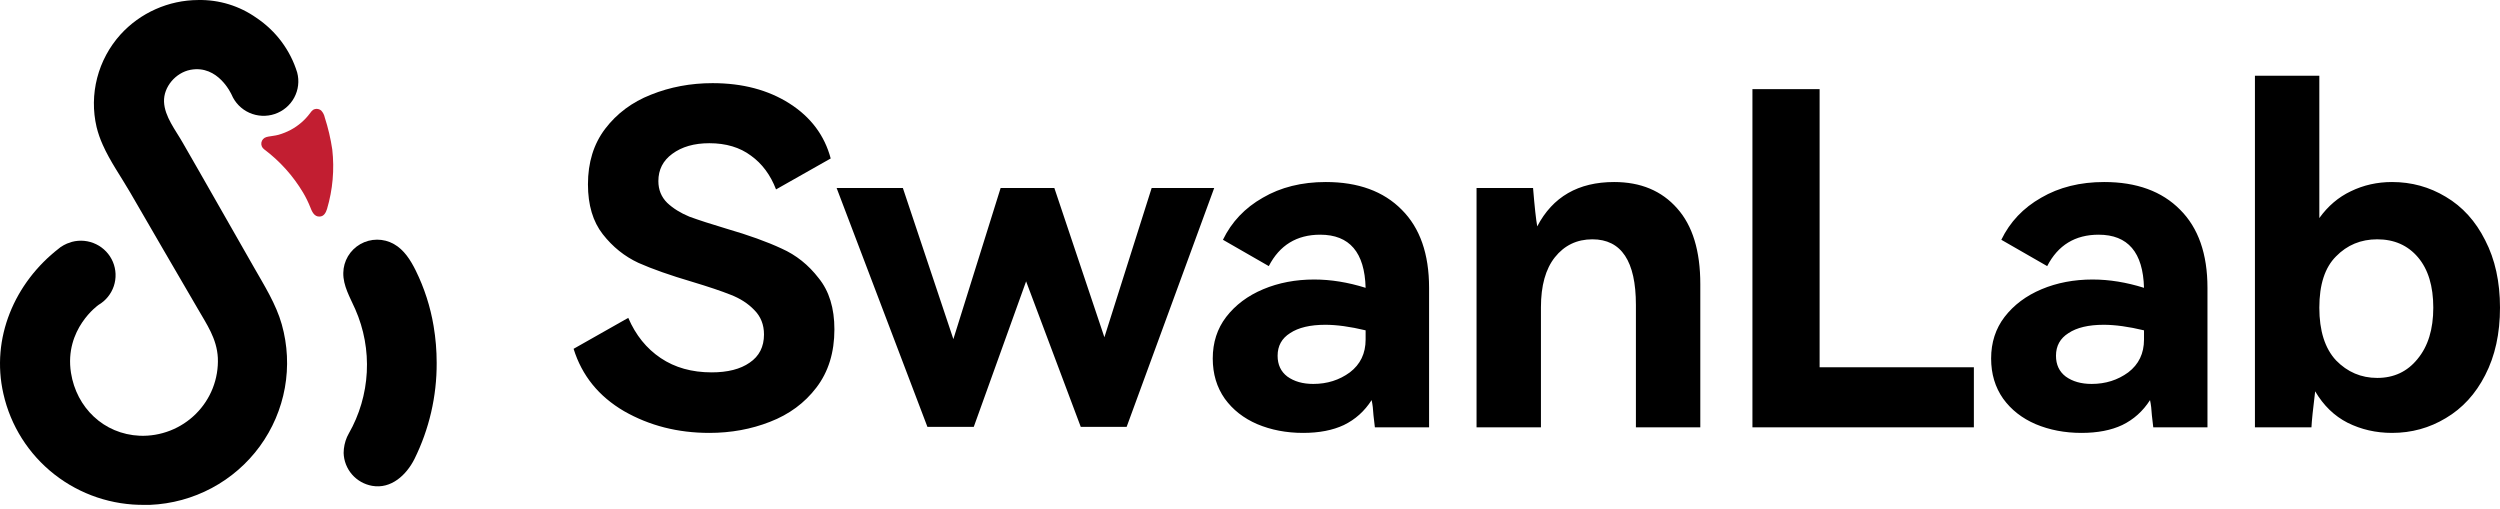
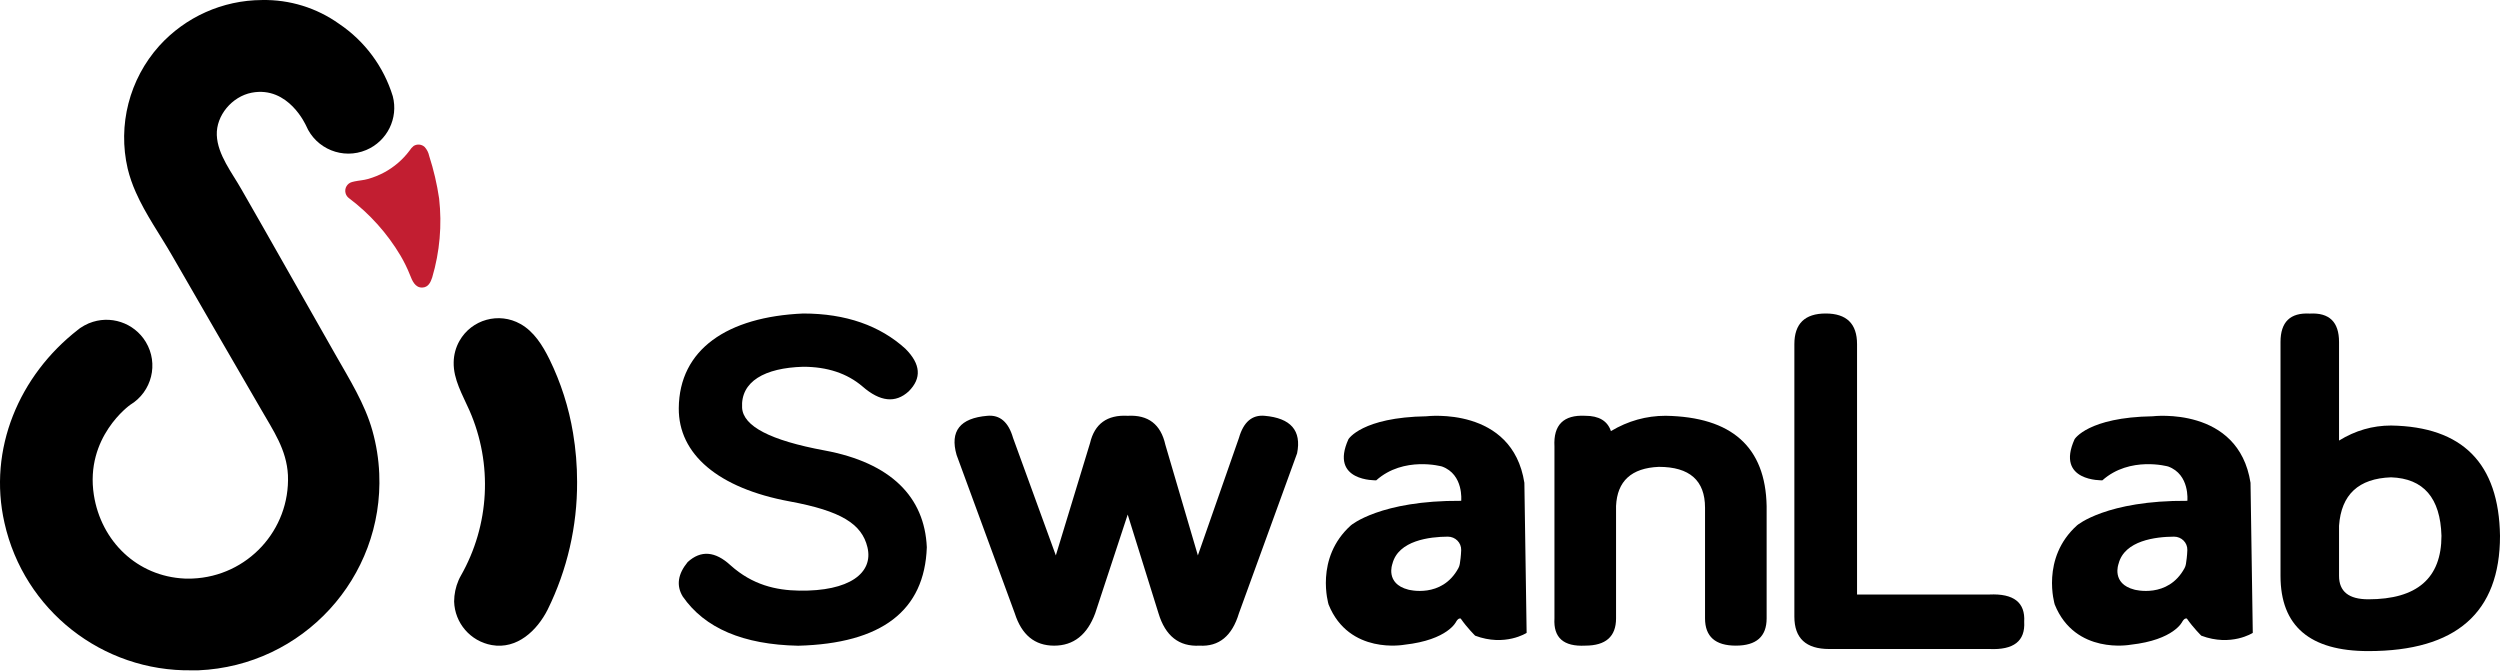
- <svg xmlns="http://www.w3.org/2000/svg" width="231" height="47" viewBox="0 0 231 47" fill="none">
-   <path d="M6.206 22.499C5.99 22.593 5.783 22.706 5.589 22.839L5.526 22.89C5.501 22.905 5.479 22.923 5.458 22.944C1.344 26.123 -0.859 31.25 0.314 36.387C0.976 39.334 2.64 41.963 5.025 43.832C7.41 45.701 10.371 46.696 13.408 46.649H13.872C15.864 46.564 17.81 46.033 19.566 45.095C21.321 44.158 22.841 42.838 24.011 41.234C25.18 39.63 25.97 37.784 26.321 35.834C26.672 33.885 26.574 31.881 26.036 29.974C25.509 28.098 24.413 26.369 23.454 24.683C21.769 21.722 20.08 18.762 18.387 15.803C17.886 14.929 17.379 14.06 16.884 13.186C16.232 12.031 15.21 10.775 15.156 9.406C15.102 8.037 16.224 6.716 17.596 6.452C20.18 5.963 21.393 8.747 21.399 8.744C21.713 9.489 22.299 10.089 23.04 10.421C23.782 10.752 24.622 10.793 25.392 10.532C26.161 10.272 26.803 9.731 27.186 9.019C27.57 8.307 27.668 7.477 27.459 6.696C26.826 4.642 25.504 2.865 23.713 1.663C22.138 0.543 20.241 -0.039 18.305 0.002C16.951 0.009 15.614 0.297 14.38 0.847C13.144 1.396 12.038 2.195 11.131 3.193C10.1 4.338 9.362 5.712 8.978 7.2C8.594 8.689 8.576 10.246 8.925 11.743C9.064 12.305 9.255 12.853 9.494 13.381C10.175 14.914 11.174 16.312 12.016 17.763C13.051 19.546 14.085 21.329 15.119 23.113C16.153 24.898 17.197 26.689 18.25 28.488C19.105 29.977 20.035 31.278 20.129 33.066C20.169 34.02 20.009 34.971 19.661 35.861C19.312 36.751 18.782 37.559 18.104 38.235C17.426 38.911 16.615 39.44 15.721 39.789C14.827 40.138 13.87 40.3 12.91 40.263C9.579 40.114 7.066 37.66 6.559 34.452C5.925 30.401 9.098 28.177 9.098 28.177C9.767 27.786 10.271 27.167 10.516 26.436C10.761 25.704 10.73 24.909 10.431 24.197C10.131 23.486 9.582 22.907 8.885 22.567C8.188 22.227 7.391 22.15 6.642 22.349C6.498 22.39 6.358 22.439 6.221 22.496" fill="black" />
-   <path d="M40.349 33.537C40.35 32.394 40.255 31.253 40.065 30.125C39.768 28.347 39.213 26.621 38.416 25.002C37.938 24.037 37.334 23.073 36.389 22.546C35.916 22.281 35.382 22.143 34.838 22.145C34.295 22.148 33.762 22.29 33.291 22.559C32.82 22.829 32.428 23.215 32.152 23.68C31.877 24.146 31.728 24.674 31.721 25.214C31.695 26.405 32.344 27.477 32.828 28.575C33.633 30.405 33.997 32.395 33.892 34.389C33.787 36.383 33.217 38.325 32.225 40.061C32.164 40.164 32.11 40.271 32.062 40.381C31.861 40.848 31.755 41.35 31.752 41.858C31.773 42.586 32.046 43.285 32.524 43.838C33.003 44.39 33.658 44.762 34.38 44.891C36.147 45.205 37.551 43.886 38.294 42.415C39.659 39.653 40.363 36.615 40.349 33.537Z" fill="black" />
-   <path d="M24.784 12.624C24.726 12.636 24.668 12.65 24.61 12.667C24.494 12.699 24.389 12.764 24.308 12.853C24.227 12.942 24.172 13.052 24.152 13.17C24.131 13.289 24.144 13.41 24.19 13.522C24.236 13.633 24.313 13.729 24.411 13.799C25.859 14.887 27.08 16.244 28.006 17.796C28.258 18.222 28.477 18.667 28.661 19.126C28.815 19.522 29.02 20.04 29.538 20.011C29.942 19.991 30.107 19.649 30.218 19.307C30.746 17.527 30.911 15.66 30.702 13.816C30.553 12.811 30.321 11.82 30.008 10.853C29.96 10.619 29.85 10.402 29.689 10.225C29.586 10.133 29.456 10.076 29.318 10.063C29.18 10.05 29.041 10.082 28.923 10.155C28.811 10.245 28.715 10.353 28.638 10.474C28.164 11.109 27.554 11.631 26.854 12.005C26.5 12.192 26.128 12.341 25.743 12.452C25.422 12.545 25.094 12.559 24.784 12.624Z" fill="#C21E31" />
-   <path d="M77.099 30.437C77.099 32.572 76.543 34.365 75.43 35.816C74.346 37.239 72.918 38.292 71.149 38.975C69.409 39.658 67.54 40 65.542 40C62.631 40 60.006 39.331 57.666 37.993C55.326 36.627 53.77 34.706 53 32.23L58.051 29.37C58.736 30.964 59.735 32.202 61.047 33.084C62.36 33.966 63.929 34.407 65.756 34.407C67.24 34.407 68.41 34.109 69.266 33.511C70.151 32.913 70.593 32.045 70.593 30.907C70.593 29.996 70.293 29.242 69.694 28.644C69.123 28.047 68.396 27.577 67.511 27.235C66.655 26.894 65.471 26.495 63.958 26.04C61.932 25.442 60.277 24.859 58.993 24.29C57.709 23.692 56.61 22.81 55.697 21.643C54.784 20.476 54.327 18.939 54.327 17.032C54.327 15.012 54.855 13.304 55.911 11.909C56.995 10.486 58.408 9.433 60.148 8.75C61.918 8.039 63.815 7.683 65.841 7.683C68.61 7.683 70.978 8.309 72.947 9.561C74.916 10.814 76.186 12.507 76.757 14.642L71.706 17.502C71.192 16.164 70.422 15.125 69.394 14.386C68.367 13.617 67.083 13.233 65.542 13.233C64.144 13.233 63.002 13.56 62.117 14.215C61.261 14.841 60.833 15.68 60.833 16.733C60.833 17.53 61.104 18.199 61.647 18.74C62.189 19.252 62.874 19.679 63.701 20.021C64.557 20.334 65.699 20.704 67.126 21.131C69.18 21.728 70.878 22.34 72.219 22.966C73.561 23.564 74.702 24.475 75.644 25.699C76.614 26.894 77.099 28.474 77.099 30.437ZM97.423 17.374L102.046 31.163L106.412 17.374H112.191L104.1 39.445H99.863L94.812 25.997L89.975 39.445H85.694L77.305 17.374H83.426L88.091 31.334L92.457 17.374H97.423ZM122.502 16.819C125.498 16.819 127.838 17.673 129.522 19.38C131.206 21.059 132.047 23.465 132.047 26.595V39.488H127.039C127.011 39.26 126.969 38.89 126.91 38.378C126.883 37.837 126.825 37.367 126.739 36.969C126.083 37.993 125.227 38.762 124.171 39.274C123.144 39.758 121.889 40 120.404 40C118.863 40 117.451 39.73 116.167 39.189C114.911 38.648 113.913 37.865 113.171 36.841C112.429 35.788 112.058 34.55 112.058 33.127C112.058 31.647 112.472 30.366 113.299 29.285C114.155 28.175 115.297 27.321 116.724 26.723C118.15 26.125 119.719 25.827 121.431 25.827C122.972 25.827 124.556 26.083 126.183 26.595C126.097 23.322 124.7 21.686 121.988 21.686C119.82 21.686 118.236 22.653 117.237 24.589L113 22.155C113.799 20.505 115.026 19.21 116.681 18.27C118.336 17.303 120.276 16.819 122.502 16.819ZM126.183 30.523C124.756 30.181 123.515 30.01 122.459 30.01C121.061 30.01 119.976 30.267 119.206 30.779C118.435 31.263 118.051 31.96 118.051 32.871C118.051 33.696 118.35 34.336 118.949 34.792C119.577 35.247 120.377 35.475 121.346 35.475C122.63 35.475 123.758 35.119 124.727 34.407C125.698 33.668 126.183 32.657 126.183 31.377V30.523ZM149.146 16.819C151.6 16.819 153.541 17.63 154.968 19.252C156.394 20.846 157.108 23.18 157.108 26.254V39.488H151.158V28.175C151.158 24.133 149.817 22.113 147.134 22.113C145.708 22.113 144.552 22.668 143.667 23.777C142.811 24.859 142.383 26.396 142.383 28.388V39.488H136.433V17.374H141.655C141.797 19.11 141.926 20.291 142.041 20.917C143.467 18.185 145.836 16.819 149.146 16.819ZM161.925 8.238H168.132V33.938H182.386V39.488H161.925V8.238ZM194.425 16.819C197.421 16.819 199.762 17.673 201.445 19.38C203.128 21.059 203.97 23.465 203.97 26.595V39.488H198.962C198.933 39.26 198.89 38.89 198.834 38.378C198.805 37.837 198.748 37.367 198.662 36.969C198.007 37.993 197.15 38.762 196.094 39.274C195.067 39.758 193.812 40 192.327 40C190.786 40 189.374 39.73 188.09 39.189C186.834 38.648 185.835 37.865 185.093 36.841C184.352 35.788 183.98 34.55 183.98 33.127C183.98 31.647 184.395 30.366 185.222 29.285C186.078 28.175 187.22 27.321 188.646 26.723C190.072 26.125 191.642 25.827 193.355 25.827C194.896 25.827 196.479 26.083 198.106 26.595C198.02 23.322 196.621 21.686 193.911 21.686C191.742 21.686 190.158 22.653 189.16 24.589L184.922 22.155C185.721 20.505 186.948 19.21 188.603 18.27C190.259 17.303 192.199 16.819 194.425 16.819ZM198.106 30.523C196.68 30.181 195.438 30.01 194.382 30.01C192.983 30.01 191.899 30.267 191.129 30.779C190.358 31.263 189.973 31.96 189.973 32.871C189.973 33.696 190.273 34.336 190.872 34.792C191.5 35.247 192.298 35.475 193.269 35.475C194.553 35.475 195.68 35.119 196.651 34.407C197.621 33.668 198.106 32.657 198.106 31.377V30.523ZM221.026 16.819C222.824 16.819 224.478 17.274 225.992 18.185C227.533 19.096 228.745 20.433 229.63 22.198C230.543 23.962 231 26.04 231 28.431C231 30.822 230.543 32.899 229.63 34.664C228.745 36.4 227.533 37.723 225.992 38.634C224.478 39.545 222.824 40 221.026 40C219.542 40 218.172 39.687 216.917 39.061C215.69 38.435 214.691 37.467 213.921 36.158C213.721 37.78 213.606 38.89 213.578 39.488H208.356V7H214.306V20.149C215.104 19.039 216.075 18.213 217.217 17.673C218.386 17.104 219.657 16.819 221.026 16.819ZM219.657 34.92C221.198 34.92 222.439 34.336 223.381 33.169C224.35 32.003 224.836 30.423 224.836 28.431C224.836 26.439 224.365 24.887 223.424 23.777C222.482 22.668 221.225 22.113 219.657 22.113C218.143 22.113 216.874 22.639 215.847 23.692C214.82 24.717 214.306 26.296 214.306 28.431C214.306 30.565 214.82 32.188 215.847 33.297C216.902 34.379 218.172 34.92 219.657 34.92Z" fill="black" />
+ <svg xmlns="http://www.w3.org/2000/svg" id="_图层_1" data-name="图层_1" viewBox="0 0 511.118 137.05">
+   <defs>
+     <style>
+       .cls-1 {
+         fill: #c21e31;
+       }
+     </style>
+   </defs>
+   <g>
+     <path d="M168.579,92.094c-11.13-2.064-16.635-4.971-16.859-8.723-.32-5.377,4.605-8.161,12.476-8.387,4.942,0,8.988,1.342,12.138,4.026,3.593,3.135,6.744,3.47,9.441,1.007,2.697-2.684,2.471-5.588-.674-8.723-5.174-4.697-12.126-7.199-20.892-7.199-15.51.671-25.344,7.332-25.435,19.359-.071,9.394,8.031,16.353,22.683,19.06,10.486,1.938,14.748,4.591,15.89,9.375,1.262,5.288-3.737,9.033-13.961,8.865-4.72-.077-9.531-1.149-14.024-5.175-3.15-2.904-6.069-3.129-8.767-.671-2.023,2.464-2.36,4.812-1.012,7.045,4.494,6.484,12.36,9.839,23.602,10.065,17.08-.451,25.847-7.155,26.3-20.13-.453-10.285-7.338-17.278-20.905-19.794Z" />
+     <path d="M258.545,85.009c-2.569-.228-4.318,1.279-5.248,4.525l-8.396,24.019-6.647-22.627c-.935-4.177-3.498-6.146-7.697-5.918-4.198-.228-6.767,1.627-7.697,5.57l-6.997,22.975-8.746-24.019c-.935-3.247-2.684-4.754-5.248-4.525-5.598.468-7.697,3.133-6.297,8.006l11.895,32.374c1.399,4.406,4.078,6.614,8.046,6.614,3.963,0,6.762-2.208,8.396-6.614l6.647-20.19,6.297,20.19c1.399,4.639,4.198,6.842,8.396,6.614,3.963.228,6.647-1.975,8.046-6.614l11.895-32.722c.929-4.639-1.285-7.19-6.647-7.658Z" />
+     <path d="M340.543,85.005c-3.969,0-7.697,1.044-11.195,3.133-.7-2.089-2.449-3.133-5.248-3.133-4.434-.228-6.533,1.86-6.297,6.266v35.158c-.236,3.943,1.863,5.798,6.297,5.57,4.198,0,6.297-1.86,6.297-5.57v-22.975c.23-5.102,3.149-7.772,8.746-8.006,6.297,0,9.446,2.785,9.446,8.354v22.627c0,3.709,2.099,5.57,6.297,5.57s6.297-1.86,6.297-5.57v-22.975c-.236-12.064-7.117-18.215-20.641-18.449Z" />
+     <path d="M406.722,121.545h-27.054v-51.184c0-4.178-2.136-6.267-6.408-6.267s-6.407,2.089-6.407,6.267v55.711c0,4.413,2.369,6.616,7.119,6.616h32.75c4.984.229,7.353-1.627,7.12-5.571.234-3.944-2.136-5.8-7.12-5.571Z" />
+     <path d="M488.847,86.998c-3.771,0-7.313,1.025-10.637,3.074v-20.154c0-4.099-1.994-6.031-5.983-5.807-3.989-.224-5.983,1.708-5.983,5.807v47.824c0,10.248,5.983,15.372,17.95,15.372,17.95,0,26.925-7.857,26.925-23.57-.224-14.8-7.645-22.315-22.271-22.546ZM484.193,122.524c-3.989,0-5.983-1.591-5.983-4.782v-10.248c.441-6.373,3.989-9.676,10.637-9.906,6.648.23,10.081,4.217,10.304,11.956,0,8.657-4.986,12.981-14.958,12.981Z" />
+     <path d="M440.119,85.107c-13.261.204-15.975,4.687-15.975,4.687-3.943,8.712,5.683,8.406,5.683,8.406,5.632-5.018,13.441-2.828,13.441-2.828,4.48,1.63,3.93,7.018,3.93,7.018-16.551-.115-22.542,5.006-22.542,5.006-7.488,6.725-4.57,16.201-4.57,16.201,4.186,10.355,15.514,8.215,15.514,8.215,8.948-.993,10.586-4.751,10.586-4.751.512-.841.922-.586.922-.586,1.306,1.885,2.944,3.49,2.944,3.49,6.106,2.293,10.522-.573,10.522-.573l-.461-30.683c-2.458-15.743-19.994-13.603-19.994-13.603ZM446.91,115.295c-.048.295-.139.586-.281.849-3.404,6.293-10.248,4.407-10.248,4.407-4.787-1.223-3.251-5.273-3.251-5.273,1.211-4.803,7.658-5.541,11.341-5.56,1.523-.008,2.775,1.227,2.723,2.741-.04,1.194-.189,2.256-.284,2.836Z" />
+     <path d="M291.66,85.107c-13.261.204-15.975,4.687-15.975,4.687-3.943,8.712,5.683,8.406,5.683,8.406,5.632-5.018,13.441-2.828,13.441-2.828,4.48,1.63,3.93,7.018,3.93,7.018-16.551-.115-22.542,5.006-22.542,5.006-7.488,6.725-4.57,16.201-4.57,16.201,4.186,10.355,15.514,8.215,15.514,8.215,8.948-.993,10.586-4.751,10.586-4.751.512-.841.922-.586.922-.586,1.306,1.885,2.944,3.49,2.944,3.49,6.106,2.293,10.522-.573,10.522-.573l-.461-30.683c-2.458-15.743-19.994-13.603-19.994-13.603ZM298.452,115.292c-.049.296-.14.589-.283.854-3.404,6.29-10.246,4.404-10.246,4.404-4.787-1.223-3.251-5.273-3.251-5.273,1.21-4.796,7.639-5.539,11.324-5.56,1.532-.009,2.792,1.234,2.739,2.758-.041,1.185-.188,2.239-.283,2.818Z" />
+   </g>
+   <g>
+     <path d="M18.15,66.101c-.634.274-1.237.609-1.807.995l-.183.152c-.072.044-.139.095-.201.152C3.931,76.75-2.512,91.811.917,106.908c3.997,17.838,19.989,30.424,38.295,30.137h1.356c21.338-.92,37.889-18.937,36.968-40.241-.128-2.96-.597-5.895-1.397-8.748-1.536-5.507-4.742-10.588-7.552-15.542-4.928-8.702-9.866-17.399-14.814-26.09-1.469-2.568-2.95-5.121-4.398-7.689-1.905-3.389-4.891-7.08-5.05-11.106-.158-4.019,3.118-7.902,7.134-8.678,7.558-1.436,11.102,6.742,11.117,6.736,2.02,4.767,7.527,6.996,12.302,4.98,4.291-1.812,6.601-6.493,5.426-10.995-1.851-6.035-5.719-11.255-10.959-14.787C64.74,1.597,59.192-.115,53.532.006c-8.0.043-15.613,3.444-20.976,9.371-6.117,6.826-8.523,16.198-6.448,25.12.405,1.649.963,3.259,1.658,4.81,1.99,4.509,4.919,8.611,7.378,12.876l9.075,15.718c3.023,5.242,6.077,10.503,9.155,15.791,2.499,4.372,5.22,8.194,5.495,13.448.462,11.215-8.269,20.682-19.503,21.143-.534.022-1.07.023-1.604.003-9.74-.441-17.09-7.652-18.571-17.075-1.859-11.897,7.424-18.438,7.424-18.438,4.438-2.671,5.867-8.428,3.192-12.86-2.392-3.963-7.324-5.588-11.609-3.826M117.986,98.529c0-3.362-.274-6.715-.832-10.025-.867-5.224-2.491-10.295-4.821-15.052-1.402-2.833-3.16-5.668-5.927-7.217-4.4-2.482-9.983-.933-12.47,3.46-.756,1.337-1.163,2.842-1.183,4.377-.076,3.505,1.822,6.654,3.239,9.876,4.768,10.898,4.113,23.403-1.768,33.746-.177.304-.335.618-.472.94-.591,1.371-.9,2.846-.908,4.339.128,4.411,3.335,8.129,7.686,8.909,5.169.922,9.274-2.951,11.446-7.272,3.993-8.114,6.05-17.041,6.01-26.081h0Z" />
+     <path class="cls-1" d="M72.475,37.092c-.174.03-.344.073-.512.122-.995.271-1.582,1.297-1.311,2.29.115.419.372.785.728,1.035,4.236,3.197,7.808,7.185,10.517,11.744.734,1.254,1.377,2.556,1.911,3.907.454,1.162,1.051,2.684,2.566,2.598,1.179-.055,1.667-1.059,1.99-2.069,1.545-5.23,2.024-10.71,1.414-16.129-.435-2.952-1.113-5.862-2.03-8.702-.14-.689-.463-1.327-.936-1.847-.617-.558-1.528-.642-2.237-.207-.329.265-.609.584-.835.943-1.388,1.861-3.169,3.395-5.217,4.491-1.03.548-2.124.989-3.246,1.314-.945.274-1.899.316-2.804.508h0Z" />
+   </g>
</svg>
